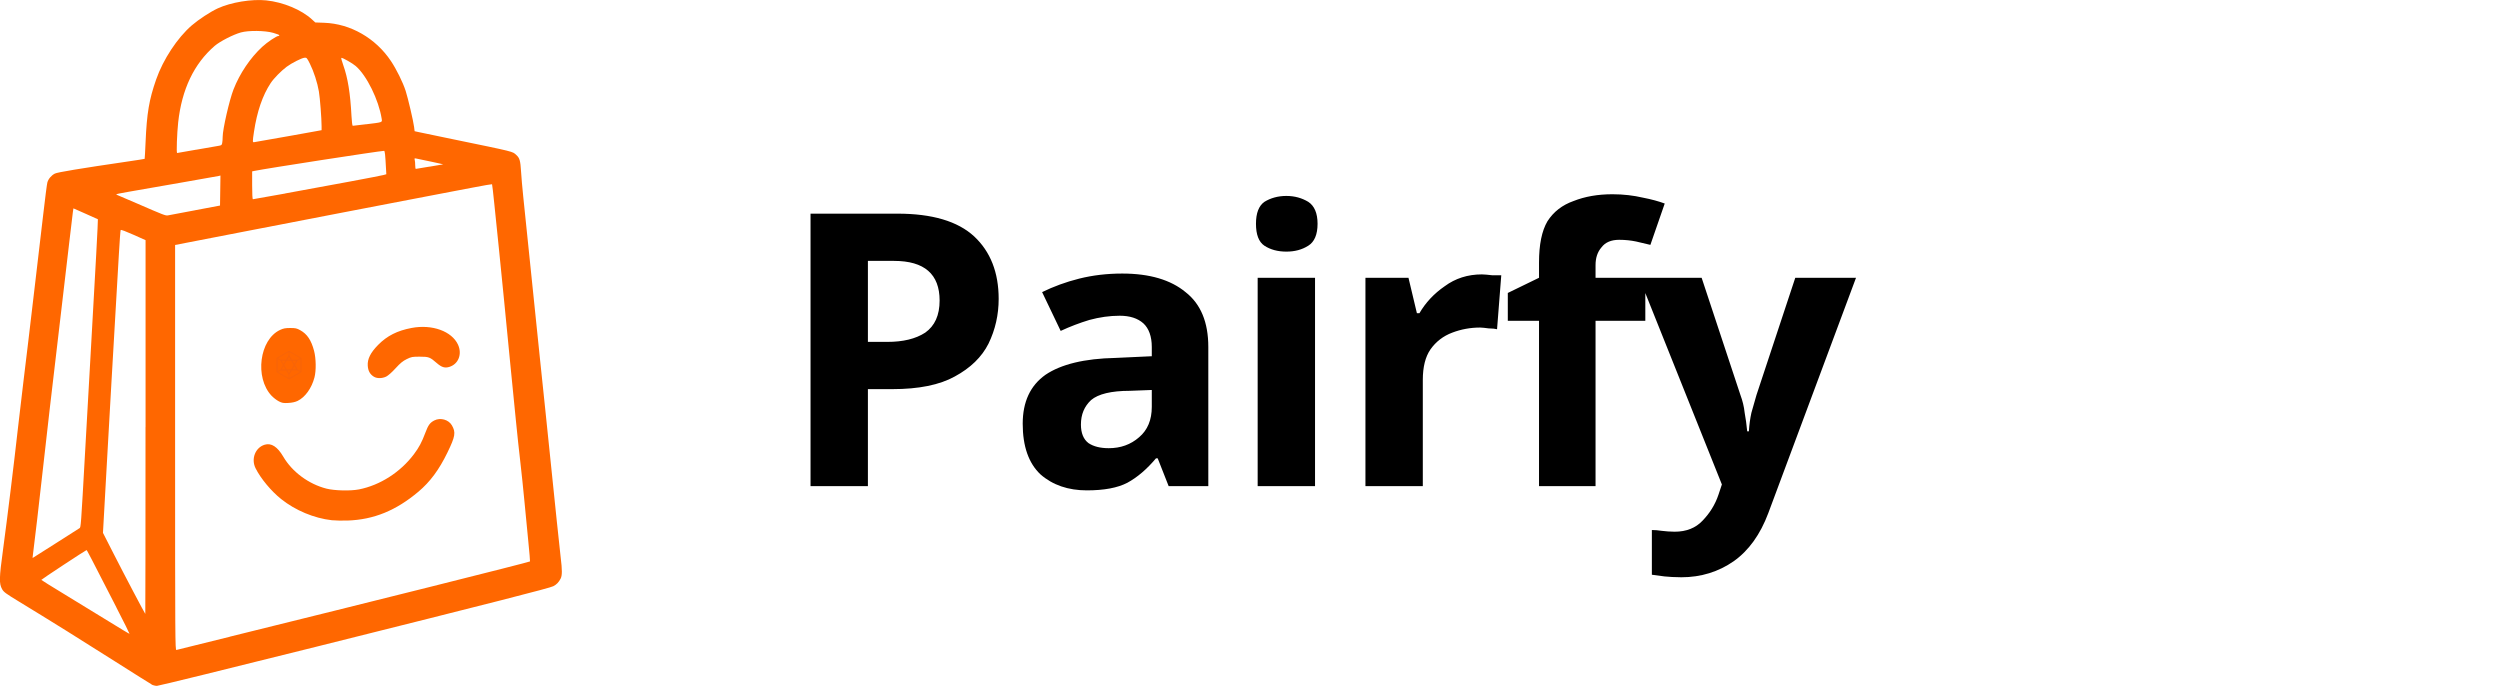
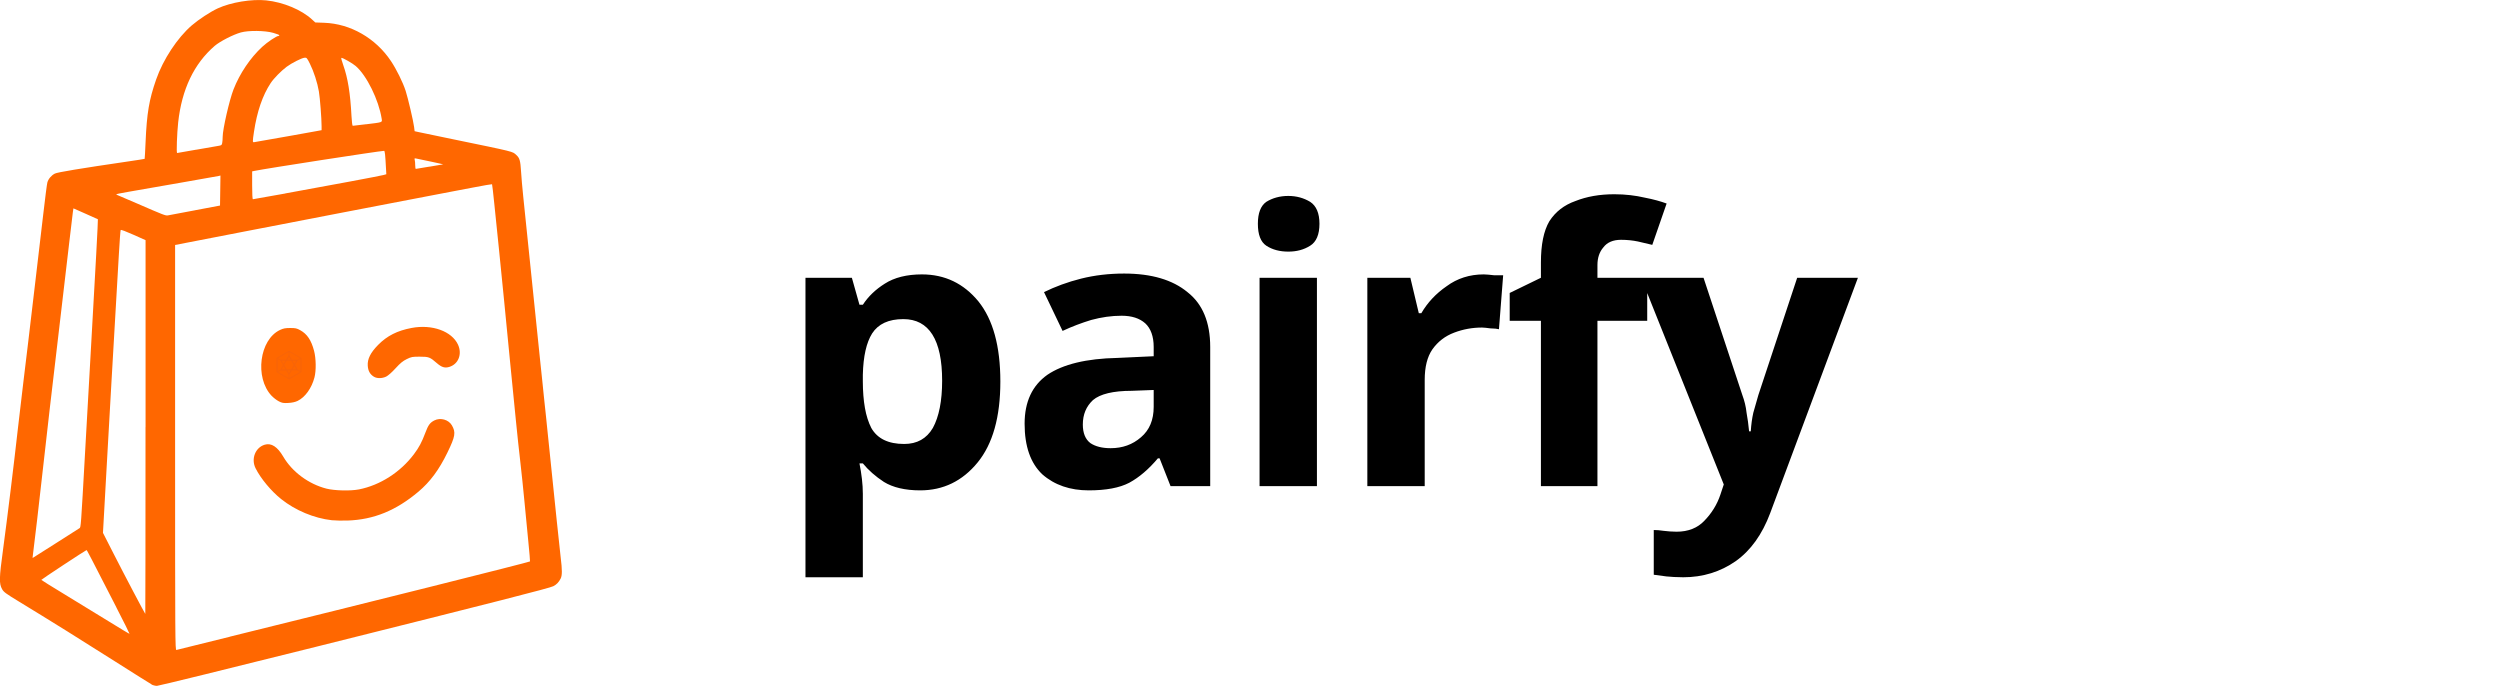
<svg xmlns="http://www.w3.org/2000/svg" width="175" height="48" viewBox="0 0 46.302 12.7" version="1.1" id="svg5">
  <defs id="defs2" />
  <g id="layer1">
    <g id="g1591">
      <path style="fill:#ff6700;fill-opacity:1;stroke-width:0.014" d="m 2.807,12.675 c -0.027,-0.014 -0.325,-0.202 -0.664,-0.417 -0.592,-0.377 -1.221,-0.769 -1.798,-1.12 -0.241,-0.147 -0.277,-0.173 -0.307,-0.228 -0.056,-0.102 -0.054,-0.201 0.018,-0.729 0.08,-0.591 0.199,-1.561 0.281,-2.292 0.035,-0.31 0.079,-0.685 0.098,-0.832 0.019,-0.148 0.057,-0.46 0.084,-0.695 0.027,-0.235 0.087,-0.742 0.133,-1.126 0.046,-0.385 0.112,-0.948 0.147,-1.252 0.035,-0.304 0.07,-0.576 0.078,-0.604 0.018,-0.066 0.073,-0.131 0.139,-0.165 0.049,-0.025 0.465,-0.094 1.358,-0.225 0.165,-0.024 0.303,-0.046 0.305,-0.048 0.002,-0.002 0.01,-0.14 0.017,-0.306 0.023,-0.538 0.065,-0.789 0.196,-1.164 0.13,-0.372 0.393,-0.771 0.659,-1.001 0.13,-0.112 0.344,-0.252 0.482,-0.316 0.243,-0.112 0.63,-0.176 0.897,-0.148 0.316,0.033 0.654,0.174 0.848,0.353 l 0.061,0.056 0.166,0.006 c 0.485,0.017 0.952,0.284 1.235,0.708 0.103,0.154 0.221,0.393 0.273,0.553 0.043,0.134 0.142,0.555 0.156,0.667 l 0.01,0.08 0.072,0.016 c 0.04,0.009 0.327,0.069 0.639,0.133 1.153,0.238 1.099,0.224 1.173,0.292 0.061,0.056 0.075,0.103 0.087,0.302 0.006,0.104 0.025,0.316 0.041,0.47 0.016,0.154 0.051,0.494 0.078,0.756 0.027,0.262 0.077,0.746 0.111,1.077 0.034,0.331 0.088,0.85 0.119,1.154 0.031,0.304 0.076,0.726 0.098,0.937 0.044,0.408 0.134,1.28 0.216,2.092 0.027,0.269 0.059,0.567 0.071,0.662 0.03,0.24 0.029,0.336 -4.76e-4,0.395 -0.034,0.067 -0.075,0.11 -0.136,0.141 -0.071,0.036 -1.013,0.277 -4.402,1.124 -1.588,0.397 -2.91,0.722 -2.939,0.722 -0.028,0 -0.073,-0.011 -0.1,-0.025 z m 1.449,-0.883 c 2.529,-0.624 5.543,-1.379 5.56,-1.394 0.003,-0.002 -0.011,-0.167 -0.031,-0.366 -0.02,-0.199 -0.052,-0.534 -0.072,-0.746 -0.02,-0.212 -0.054,-0.539 -0.076,-0.728 -0.022,-0.189 -0.06,-0.538 -0.083,-0.777 -0.023,-0.239 -0.071,-0.72 -0.106,-1.07 -0.035,-0.35 -0.085,-0.866 -0.112,-1.147 -0.027,-0.281 -0.071,-0.722 -0.098,-0.979 -0.027,-0.258 -0.065,-0.626 -0.084,-0.818 -0.019,-0.192 -0.038,-0.352 -0.041,-0.355 -0.003,-0.003 -0.159,0.024 -0.346,0.06 -0.187,0.036 -0.371,0.071 -0.41,0.078 -0.038,0.007 -0.397,0.076 -0.798,0.153 -0.4,0.077 -0.957,0.184 -1.238,0.238 -0.281,0.054 -1.088,0.21 -1.794,0.347 l -1.284,0.249 -1e-5,3.754 c -9e-6,3.569 0.001,3.754 0.024,3.747 0.013,-0.004 0.459,-0.114 0.99,-0.245 z m 1.889,-2.157 c -0.328,-0.037 -0.675,-0.182 -0.938,-0.392 -0.183,-0.146 -0.377,-0.378 -0.473,-0.569 -0.088,-0.174 -0.006,-0.386 0.17,-0.438 0.121,-0.036 0.235,0.038 0.342,0.221 0.165,0.283 0.471,0.509 0.801,0.593 0.152,0.038 0.445,0.045 0.602,0.014 0.39,-0.077 0.766,-0.318 1.016,-0.65 0.096,-0.128 0.146,-0.221 0.214,-0.402 0.052,-0.139 0.085,-0.184 0.165,-0.225 0.112,-0.058 0.264,-0.015 0.325,0.09 0.076,0.131 0.064,0.204 -0.083,0.506 -0.154,0.317 -0.32,0.541 -0.537,0.724 -0.416,0.35 -0.826,0.517 -1.311,0.534 -0.099,0.003 -0.231,5.5e-4 -0.292,-0.006 z m -0.982,-2.203 c -0.04,-0.02 -0.1,-0.067 -0.135,-0.104 -0.314,-0.336 -0.223,-1.038 0.158,-1.217 0.063,-0.029 0.098,-0.036 0.189,-0.036 0.098,-1e-5 0.121,0.005 0.186,0.041 0.128,0.071 0.204,0.184 0.256,0.383 0.037,0.14 0.04,0.365 0.007,0.492 -0.052,0.199 -0.173,0.367 -0.312,0.434 -0.046,0.022 -0.102,0.034 -0.173,0.038 -0.092,0.005 -0.114,0.001 -0.177,-0.031 z m 1.763,-0.454 c -0.073,-0.045 -0.109,-0.108 -0.115,-0.206 -0.008,-0.123 0.051,-0.241 0.193,-0.385 0.166,-0.168 0.354,-0.263 0.619,-0.313 0.38,-0.072 0.745,0.06 0.86,0.31 0.08,0.175 0.007,0.361 -0.163,0.412 -0.083,0.025 -0.141,0.006 -0.231,-0.072 -0.126,-0.11 -0.147,-0.118 -0.316,-0.118 -0.138,-1.8e-4 -0.153,0.003 -0.24,0.045 -0.073,0.036 -0.118,0.073 -0.207,0.17 -0.068,0.075 -0.138,0.136 -0.174,0.154 -0.075,0.036 -0.17,0.037 -0.227,0.002 z m -4.771,4.27 c -0.481,-0.938 -0.544,-1.059 -0.552,-1.06 -0.011,-0.001 -0.838,0.543 -0.838,0.552 2.22e-4,0.004 0.191,0.122 0.423,0.263 0.233,0.141 0.599,0.365 0.814,0.498 0.215,0.133 0.394,0.241 0.397,0.238 0.003,-0.002 -0.107,-0.223 -0.245,-0.491 z m 0.541,-3.339 v -3.461 l -0.226,-0.101 c -0.137,-0.061 -0.229,-0.096 -0.235,-0.087 -0.005,0.008 -0.02,0.214 -0.034,0.459 -0.023,0.417 -0.106,1.844 -0.135,2.327 -0.007,0.119 -0.046,0.803 -0.086,1.52 l -0.073,1.303 0.199,0.39 c 0.199,0.391 0.579,1.111 0.585,1.111 0.002,10e-6 0.004,-1.557 0.004,-3.461 z m -1.667,2.156 c 0.232,-0.148 0.431,-0.276 0.444,-0.283 0.025,-0.016 0.025,-0.016 0.104,-1.427 0.024,-0.423 0.068,-1.204 0.098,-1.735 0.095,-1.664 0.143,-2.555 0.138,-2.559 -0.003,-0.002 -0.106,-0.048 -0.229,-0.103 l -0.224,-0.099 -0.01,0.065 c -0.005,0.036 -0.035,0.288 -0.067,0.562 -0.031,0.273 -0.101,0.865 -0.154,1.315 -0.144,1.211 -0.286,2.437 -0.357,3.085 -0.05,0.456 -0.12,1.052 -0.165,1.41 -0.003,0.021 -0.004,0.038 -0.002,0.038 0.002,0 0.192,-0.121 0.424,-0.269 z m 2.584,-6.171 0.462,-0.087 0.004,-0.278 0.004,-0.278 -0.032,0.008 c -0.017,0.004 -0.328,0.059 -0.689,0.122 -1.022,0.177 -1.2,0.209 -1.207,0.216 -0.004,0.004 0.009,0.013 0.029,0.02 0.019,0.007 0.173,0.073 0.341,0.146 0.517,0.225 0.54,0.233 0.586,0.226 0.023,-0.004 0.25,-0.047 0.504,-0.095 z m 1.668,-0.311 c 0.839,-0.152 1.765,-0.325 1.824,-0.342 l 0.05,-0.014 -0.005,-0.087 c -0.015,-0.288 -0.022,-0.346 -0.037,-0.346 -0.074,0 -2.208,0.33 -2.405,0.372 l -0.038,0.008 v 0.258 c 0,0.158 0.005,0.258 0.014,0.258 0.007,0 0.277,-0.048 0.598,-0.106 z m 2.674,-0.496 c 0.133,-0.023 0.247,-0.042 0.252,-0.043 0.005,-4.3e-4 -0.095,-0.023 -0.222,-0.05 -0.127,-0.027 -0.249,-0.053 -0.272,-0.057 -0.038,-0.008 -0.04,-0.006 -0.032,0.025 0.005,0.018 0.009,0.064 0.009,0.1 1.38e-4,0.036 0.005,0.066 0.011,0.066 0.006,-1e-5 0.12,-0.019 0.253,-0.042 z m -4.321,-0.314 c 0.188,-0.034 0.372,-0.066 0.408,-0.071 0.058,-0.009 0.066,-0.014 0.073,-0.052 0.005,-0.023 0.009,-0.075 0.009,-0.116 0,-0.14 0.124,-0.681 0.201,-0.878 0.116,-0.296 0.31,-0.584 0.532,-0.789 0.094,-0.087 0.264,-0.201 0.3,-0.201 0.009,0 0.017,-0.006 0.017,-0.013 0,-0.007 -0.052,-0.027 -0.115,-0.045 -0.152,-0.043 -0.456,-0.047 -0.598,-0.007 -0.144,0.04 -0.388,0.166 -0.485,0.249 -0.383,0.33 -0.609,0.805 -0.676,1.416 -0.022,0.205 -0.035,0.568 -0.02,0.568 0.007,0 0.167,-0.028 0.355,-0.062 z m 1.245,-0.17 c 0.073,-0.012 0.306,-0.053 0.518,-0.091 0.212,-0.038 0.424,-0.076 0.472,-0.085 l 0.087,-0.016 v -0.072 c 0,-0.143 -0.029,-0.522 -0.05,-0.645 -0.027,-0.162 -0.095,-0.371 -0.167,-0.515 -0.054,-0.108 -0.06,-0.114 -0.099,-0.11 -0.055,0.006 -0.237,0.098 -0.33,0.167 -0.101,0.075 -0.239,0.215 -0.297,0.303 -0.15,0.227 -0.253,0.528 -0.309,0.9 -0.029,0.194 -0.029,0.202 0.01,0.193 0.017,-0.004 0.091,-0.017 0.164,-0.029 z m 1.9,-0.301 c 0.318,-0.039 0.3,-0.033 0.29,-0.103 -0.054,-0.347 -0.278,-0.803 -0.482,-0.977 -0.058,-0.05 -0.235,-0.151 -0.264,-0.151 -0.008,0 0.007,0.06 0.034,0.134 0.085,0.238 0.131,0.522 0.153,0.947 0.005,0.1 0.015,0.178 0.023,0.178 0.007,0 0.118,-0.013 0.247,-0.029 z" id="path881" />
      <path style="fill:#0000ff;fill-opacity:0.03;stroke-width:0.001" d="m 5.348,7.024 c -0.002,-5.999e-4 -0.007,-0.004 -0.04,-0.023 -0.015,-0.008 -0.033,-0.019 -0.042,-0.024 -0.008,-0.005 -0.019,-0.011 -0.023,-0.013 -0.004,-0.003 -0.02,-0.011 -0.034,-0.019 -0.014,-0.008 -0.031,-0.018 -0.036,-0.021 -0.012,-0.007 -0.022,-0.013 -0.037,-0.021 -0.006,-0.003 -0.011,-0.006 -0.012,-0.007 -7.998e-4,-7.999e-4 -0.002,-0.003 -0.003,-0.004 l -0.001,-0.003 1.48e-4,-0.128 1.5e-4,-0.128 0.002,-0.003 c 0.002,-0.003 0.003,-0.004 0.009,-0.007 0.004,-0.002 0.011,-0.007 0.017,-0.01 0.014,-0.008 0.027,-0.016 0.035,-0.02 0.003,-0.002 0.009,-0.005 0.013,-0.007 0.004,-0.002 0.019,-0.011 0.034,-0.02 0.015,-0.009 0.032,-0.018 0.037,-0.021 0.005,-0.003 0.013,-0.008 0.018,-0.011 0.005,-0.003 0.014,-0.008 0.019,-0.011 0.006,-0.003 0.018,-0.011 0.028,-0.016 l 0.017,-0.01 h 0.004 c 0.004,0 0.004,0 0.016,0.007 0.007,0.004 0.015,0.009 0.019,0.011 0.004,0.002 0.018,0.011 0.032,0.019 0.014,0.008 0.028,0.016 0.031,0.018 0.003,0.002 0.013,0.007 0.021,0.012 0.008,0.005 0.017,0.01 0.019,0.011 0.005,0.003 0.029,0.017 0.033,0.019 0.001,6e-4 0.007,0.004 0.013,0.008 0.006,0.004 0.012,0.007 0.013,0.008 0.015,0.009 0.03,0.017 0.031,0.018 8e-4,5.998e-4 0.002,0.003 0.003,0.004 l 0.001,0.003 -6e-6,0.127 -6.2e-6,0.127 -0.001,0.003 c -0.002,0.004 -0.004,0.006 -0.013,0.011 -0.011,0.006 -0.024,0.013 -0.029,0.016 -0.002,0.001 -0.014,0.008 -0.025,0.015 -0.03,0.017 -0.063,0.036 -0.069,0.04 -0.003,0.002 -0.013,0.008 -0.023,0.014 -0.01,0.006 -0.021,0.012 -0.024,0.014 -0.003,0.002 -0.011,0.006 -0.017,0.01 -0.006,0.004 -0.015,0.009 -0.019,0.011 -0.007,0.004 -0.007,0.004 -0.011,0.004 -0.002,8.6e-5 -0.005,-8e-5 -0.005,-4e-4 z m -0.004,-0.055 v -0.029 l -0.008,-0.013 c -0.004,-0.007 -0.01,-0.016 -0.012,-0.02 -0.002,-0.004 -0.009,-0.016 -0.015,-0.026 l -0.011,-0.019 h -0.051 -0.051 l -0.017,0.01 c -0.009,0.005 -0.019,0.011 -0.023,0.013 l -0.006,0.003 0.006,0.003 c 0.008,0.005 0.034,0.02 0.047,0.027 0.006,0.003 0.022,0.013 0.036,0.021 0.027,0.016 0.028,0.016 0.053,0.031 0.01,0.006 0.025,0.015 0.035,0.02 0.009,0.005 0.017,0.01 0.018,0.01 2e-4,6e-6 4.001e-4,-0.013 4.001e-4,-0.029 z m 0.029,0.023 c 0.024,-0.014 0.035,-0.02 0.042,-0.024 0.004,-0.002 0.007,-0.004 0.007,-0.004 1.359e-4,0 0.001,-6e-4 0.002,-0.001 0.001,-7.999e-4 0.013,-0.007 0.025,-0.015 0.023,-0.013 0.056,-0.033 0.063,-0.037 0.002,-0.001 0.01,-0.006 0.017,-0.01 0.019,-0.011 0.023,-0.014 0.023,-0.014 -2e-6,-1.6e-4 -0.002,-0.002 -0.005,-0.003 -0.003,-0.002 -0.009,-0.005 -0.014,-0.008 -0.005,-0.003 -0.012,-0.007 -0.017,-0.01 l -0.009,-0.005 -0.051,9.8e-6 -0.051,1.21e-5 -0.003,0.006 c -0.002,0.003 -0.008,0.013 -0.013,0.022 -0.005,0.009 -0.013,0.022 -0.017,0.029 -0.004,0.007 -0.009,0.015 -0.011,0.018 l -0.003,0.005 -6e-6,0.029 c -4e-6,0.016 1.221e-4,0.029 2e-4,0.029 1.56e-4,0 0.006,-0.003 0.012,-0.007 z m -0.011,-0.098 c 0.005,-0.008 0.011,-0.019 0.014,-0.024 l 0.005,-0.009 -0.028,-1.5e-4 c -0.016,-8.19e-5 -0.029,-4.79e-5 -0.029,7.61e-5 -1.261e-4,1.259e-4 0.004,0.007 0.009,0.016 0.005,0.009 0.011,0.02 0.014,0.024 0.003,0.005 0.005,0.008 0.005,0.008 1.999e-4,-1.999e-4 0.004,-0.007 0.009,-0.016 z m -0.217,-0.023 c 0.001,-9.999e-4 0.005,-0.003 0.007,-0.004 0.002,-0.001 0.005,-0.003 0.006,-0.003 7.999e-4,-4.001e-4 0.007,-0.004 0.014,-0.008 0.007,-0.004 0.014,-0.008 0.016,-0.009 l 0.004,-0.002 0.009,-0.015 c 0.017,-0.028 0.04,-0.068 0.04,-0.069 0,-1.039e-4 -0.001,-0.002 -0.003,-0.004 -0.003,-0.005 -0.013,-0.022 -0.021,-0.036 -0.003,-0.005 -0.008,-0.014 -0.011,-0.018 -0.003,-0.004 -0.005,-0.009 -0.005,-0.009 -3.999e-4,-5.999e-4 -0.003,-0.004 -0.005,-0.008 l -0.004,-0.007 -0.014,-0.008 c -0.015,-0.008 -0.024,-0.014 -0.031,-0.018 l -0.004,-0.002 v 0.112 c 0,0.062 1.718e-4,0.112 3.999e-4,0.112 1.999e-4,0 0.002,-8.001e-4 0.003,-0.002 z M 5.563,6.76 V 6.648 l -0.001,9.999e-4 c -0.003,0.002 -0.032,0.019 -0.041,0.024 -0.004,0.002 -0.007,0.004 -0.007,0.004 -8.8e-5,1.86e-4 -0.002,0.004 -0.005,0.008 -0.002,0.004 -0.009,0.016 -0.015,0.027 -0.006,0.01 -0.012,0.02 -0.013,0.022 -0.003,0.005 -0.01,0.017 -0.011,0.019 -8.001e-4,0.001 -0.002,0.003 -0.003,0.005 -0.001,0.002 -0.001,0.003 -8e-4,0.003 3.999e-4,5.999e-4 0.003,0.004 0.005,0.008 0.028,0.048 0.042,0.073 0.043,0.074 6e-4,5.999e-4 0.006,0.004 0.012,0.008 0.006,0.004 0.017,0.01 0.024,0.014 0.007,0.004 0.013,0.007 0.013,0.007 1.999e-4,6e-6 3.999e-4,-0.05 3.999e-4,-0.112 z m -0.28,0.076 c -6e-4,-9.999e-4 -0.005,-0.009 -0.01,-0.017 -0.005,-0.008 -0.011,-0.02 -0.015,-0.025 -0.003,-0.005 -0.006,-0.01 -0.006,-0.01 0,-0.002 -0.002,5.999e-4 -0.008,0.012 -0.004,0.007 -0.01,0.018 -0.014,0.024 -0.004,0.006 -0.008,0.013 -0.009,0.015 l -0.002,0.003 h 0.032 0.032 z m 0.115,-0.005 c 0.008,-0.013 0.024,-0.041 0.032,-0.056 l 0.008,-0.015 -0.007,-0.012 c -0.004,-0.007 -0.01,-0.017 -0.013,-0.022 -0.003,-0.005 -0.009,-0.015 -0.012,-0.021 -0.004,-0.006 -0.008,-0.014 -0.01,-0.017 l -0.003,-0.005 -0.042,-7.9e-6 -0.042,-6e-6 -0.002,0.003 c -0.002,0.003 -0.016,0.028 -0.034,0.058 l -0.009,0.016 0.001,0.002 c 0.004,0.007 0.016,0.027 0.025,0.043 0.003,0.005 0.009,0.015 0.012,0.021 l 0.007,0.011 0.042,-1.479e-4 0.042,-1.501e-4 0.004,-0.007 z m 0.086,0.007 c 0,-2e-4 -0.003,-0.005 -0.006,-0.011 -0.003,-0.006 -0.01,-0.018 -0.015,-0.027 -0.005,-0.009 -0.01,-0.017 -0.01,-0.017 -1.598e-4,-4e-6 -0.003,0.005 -0.007,0.012 -0.004,0.007 -0.008,0.014 -0.01,0.017 -0.006,0.01 -0.015,0.025 -0.015,0.026 -1.082e-4,1.999e-4 0.014,3.999e-4 0.031,3.999e-4 0.017,0 0.032,-1.958e-4 0.032,-3.999e-4 z M 5.268,6.711 c 0.009,-0.015 0.016,-0.027 0.016,-0.027 0,-1.439e-4 -0.014,-2e-4 -0.032,-2e-4 -0.018,0 -0.032,1.101e-4 -0.032,2e-4 0,1.34e-4 0.002,0.003 0.004,0.007 0.002,0.003 0.005,0.009 0.007,0.012 0.003,0.006 0.011,0.019 0.016,0.028 0.001,0.003 0.003,0.006 0.004,0.007 7.999e-4,0.001 0.002,0.002 0.002,0.002 2e-4,-1.999e-4 0.007,-0.013 0.016,-0.028 z m 0.187,0.023 c 0.002,-0.003 0.006,-0.01 0.009,-0.016 0.003,-0.006 0.009,-0.016 0.013,-0.022 0.004,-0.007 0.007,-0.012 0.007,-0.012 0,-1.16e-4 -0.015,-2e-4 -0.032,-2e-4 H 5.419 l 0.007,0.012 c 0.004,0.007 0.008,0.013 0.009,0.015 9.999e-4,0.002 0.005,0.008 0.008,0.014 0.004,0.006 0.007,0.012 0.007,0.013 4e-4,8e-4 7.999e-4,0.001 9.998e-4,0.001 2.002e-4,1.9e-6 0.002,-0.002 0.004,-0.005 z M 5.298,6.659 c 0.001,-0.002 0.02,-0.034 0.036,-0.062 l 0.01,-0.017 v -0.029 c 0,-0.02 -1.899e-4,-0.029 -6e-4,-0.029 -3.999e-4,0 -0.003,0.002 -0.007,0.004 -0.003,0.002 -0.007,0.004 -0.009,0.005 -0.001,7.999e-4 -0.007,0.004 -0.011,0.007 -0.008,0.005 -0.024,0.014 -0.029,0.017 -0.001,6e-4 -0.006,0.003 -0.01,0.006 -0.005,0.003 -0.013,0.007 -0.018,0.01 -0.005,0.003 -0.017,0.01 -0.025,0.015 -0.009,0.005 -0.025,0.014 -0.036,0.021 -0.018,0.01 -0.025,0.014 -0.042,0.025 -0.003,0.001 -0.005,0.003 -0.005,0.003 -1.08e-4,3.999e-4 0.001,0.001 0.003,0.002 0.002,7.999e-4 0.004,0.002 0.006,0.003 0.028,0.017 0.035,0.021 0.036,0.021 3.999e-4,4e-4 0.021,6e-4 0.051,6e-4 h 0.051 z m 0.083,0.002 c 0,-3.999e-4 -0.002,-0.004 -0.009,-0.015 -0.007,-0.012 -0.009,-0.016 -0.014,-0.025 -0.003,-0.005 -0.005,-0.009 -0.006,-0.009 -8.001e-4,-8e-4 -6e-4,-8e-4 -0.008,0.012 -0.003,0.006 -0.019,0.034 -0.02,0.036 -6e-4,9.999e-4 -9.999e-4,0.002 -9.999e-4,0.002 -1.8e-6,2e-4 0.013,3.999e-4 0.029,3.999e-4 0.016,0 0.029,-1.379e-4 0.029,-3.999e-4 z m 0.133,-0.004 c 0.004,-0.002 0.008,-0.005 0.01,-0.006 0.002,-9.997e-4 0.009,-0.005 0.017,-0.01 l 0.014,-0.008 -0.014,-0.008 c -0.008,-0.004 -0.015,-0.009 -0.017,-0.01 -0.003,-0.002 -0.014,-0.008 -0.072,-0.041 -0.008,-0.005 -0.017,-0.01 -0.019,-0.011 -0.002,-0.001 -0.004,-0.002 -0.004,-0.002 -1.319e-4,0 -0.004,-0.002 -0.008,-0.005 -0.004,-0.003 -0.012,-0.007 -0.018,-0.01 -0.005,-0.003 -0.012,-0.007 -0.014,-0.008 -0.01,-0.006 -0.028,-0.016 -0.028,-0.016 -1.781e-4,0 -4e-4,0.013 -4e-4,0.029 l 6e-6,0.029 0.007,0.012 c 0.004,0.007 0.01,0.017 0.014,0.023 0.004,0.006 0.009,0.016 0.013,0.022 0.003,0.006 0.007,0.012 0.009,0.015 0.001,0.002 0.003,0.005 0.004,0.007 l 0.001,0.002 h 0.05 0.05 l 0.007,-0.004 z" id="path1011" />
    </g>
    <text xml:space="preserve" style="font-size:7.056px;line-height:1.25;font-family:'Inter 28pt';-inkscape-font-specification:'Inter 28pt';letter-spacing:-0.159px;fill:#000000;fill-opacity:1;stroke-width:0.132;stroke-miterlimit:4;stroke-dasharray:none" x="14.37" y="9.004" id="text3040">
-       <tspan style="font-style:normal;font-variant:normal;font-weight:600;font-stretch:normal;font-size:7.056px;font-family:'Inter 28pt';-inkscape-font-specification:'Inter 28pt Semi-Bold';fill:#000000;fill-opacity:1;stroke-width:0.132;stroke-miterlimit:4;stroke-dasharray:none" x="14.37" y="9.004" id="tspan13110">Pairfy</tspan>
+       <tspan style="font-style:normal;font-variant:normal;font-weight:600;font-stretch:normal;font-size:7.056px;font-family:'Inter 28pt';-inkscape-font-specification:'Inter 28pt Semi-Bold';fill:#000000;fill-opacity:1;stroke-width:0.132;stroke-miterlimit:4;stroke-dasharray:none" x="14.37" y="9.004" id="tspan13110">pairfy</tspan>
    </text>
    <text xml:space="preserve" style="font-size:10.583px;line-height:1.25;font-family:'Inter 28pt';-inkscape-font-specification:'Inter 28pt';stroke-width:0.265" x="48.528" y="16.412" id="text5743">
      <tspan id="tspan5741" style="stroke-width:0.265" x="48.528" y="16.412" />
    </text>
  </g>
</svg>
